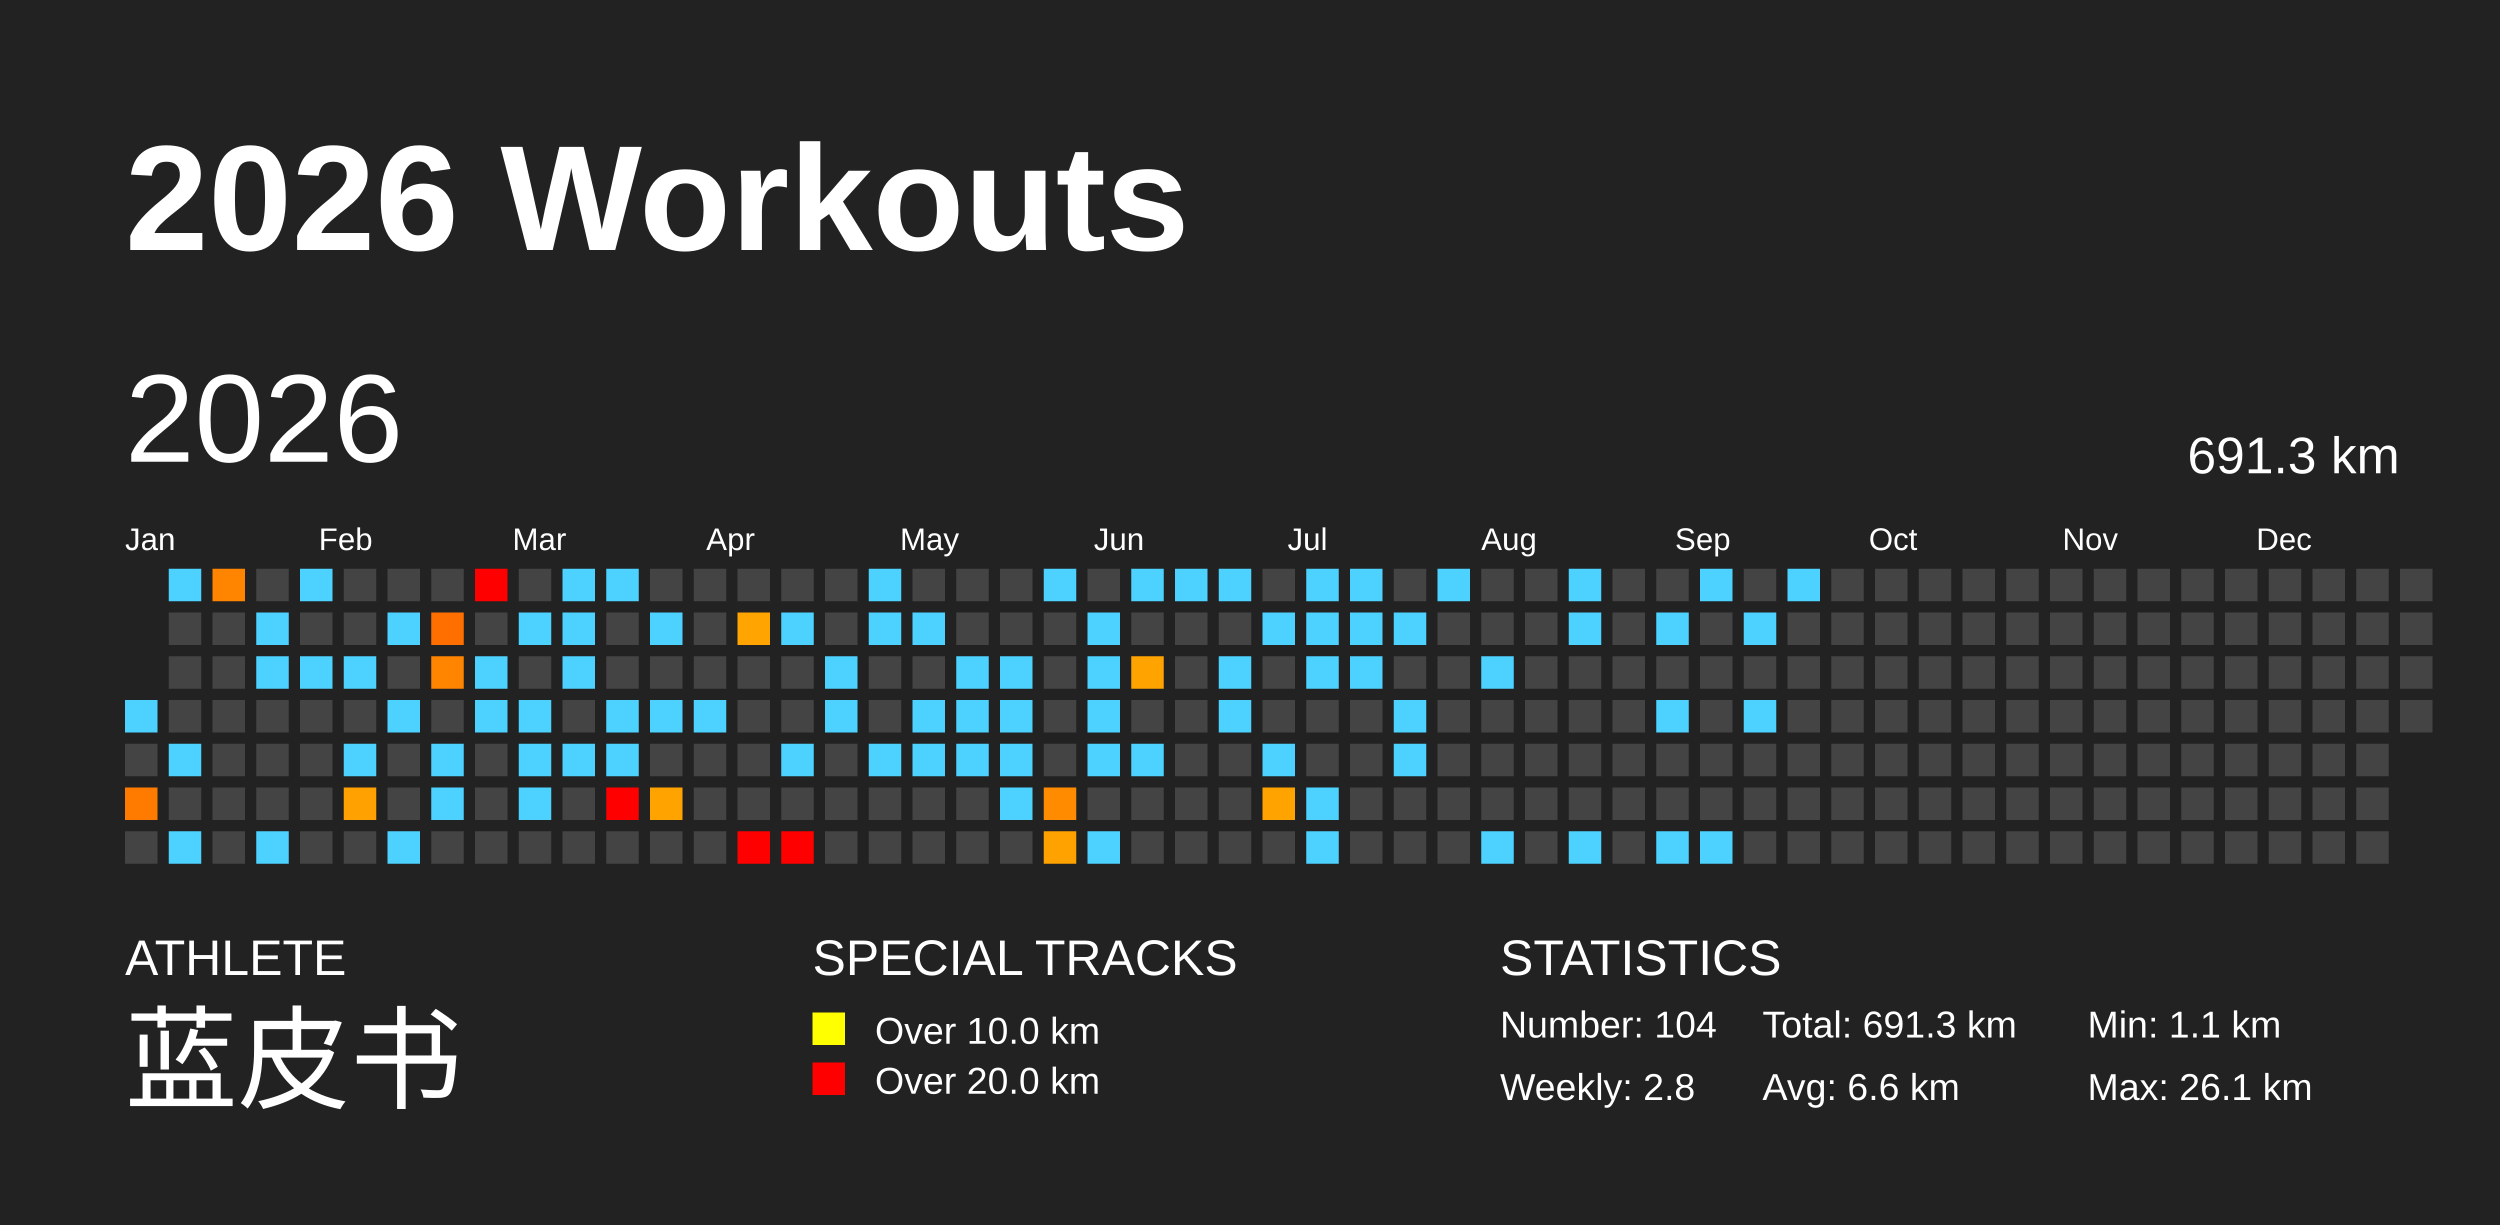
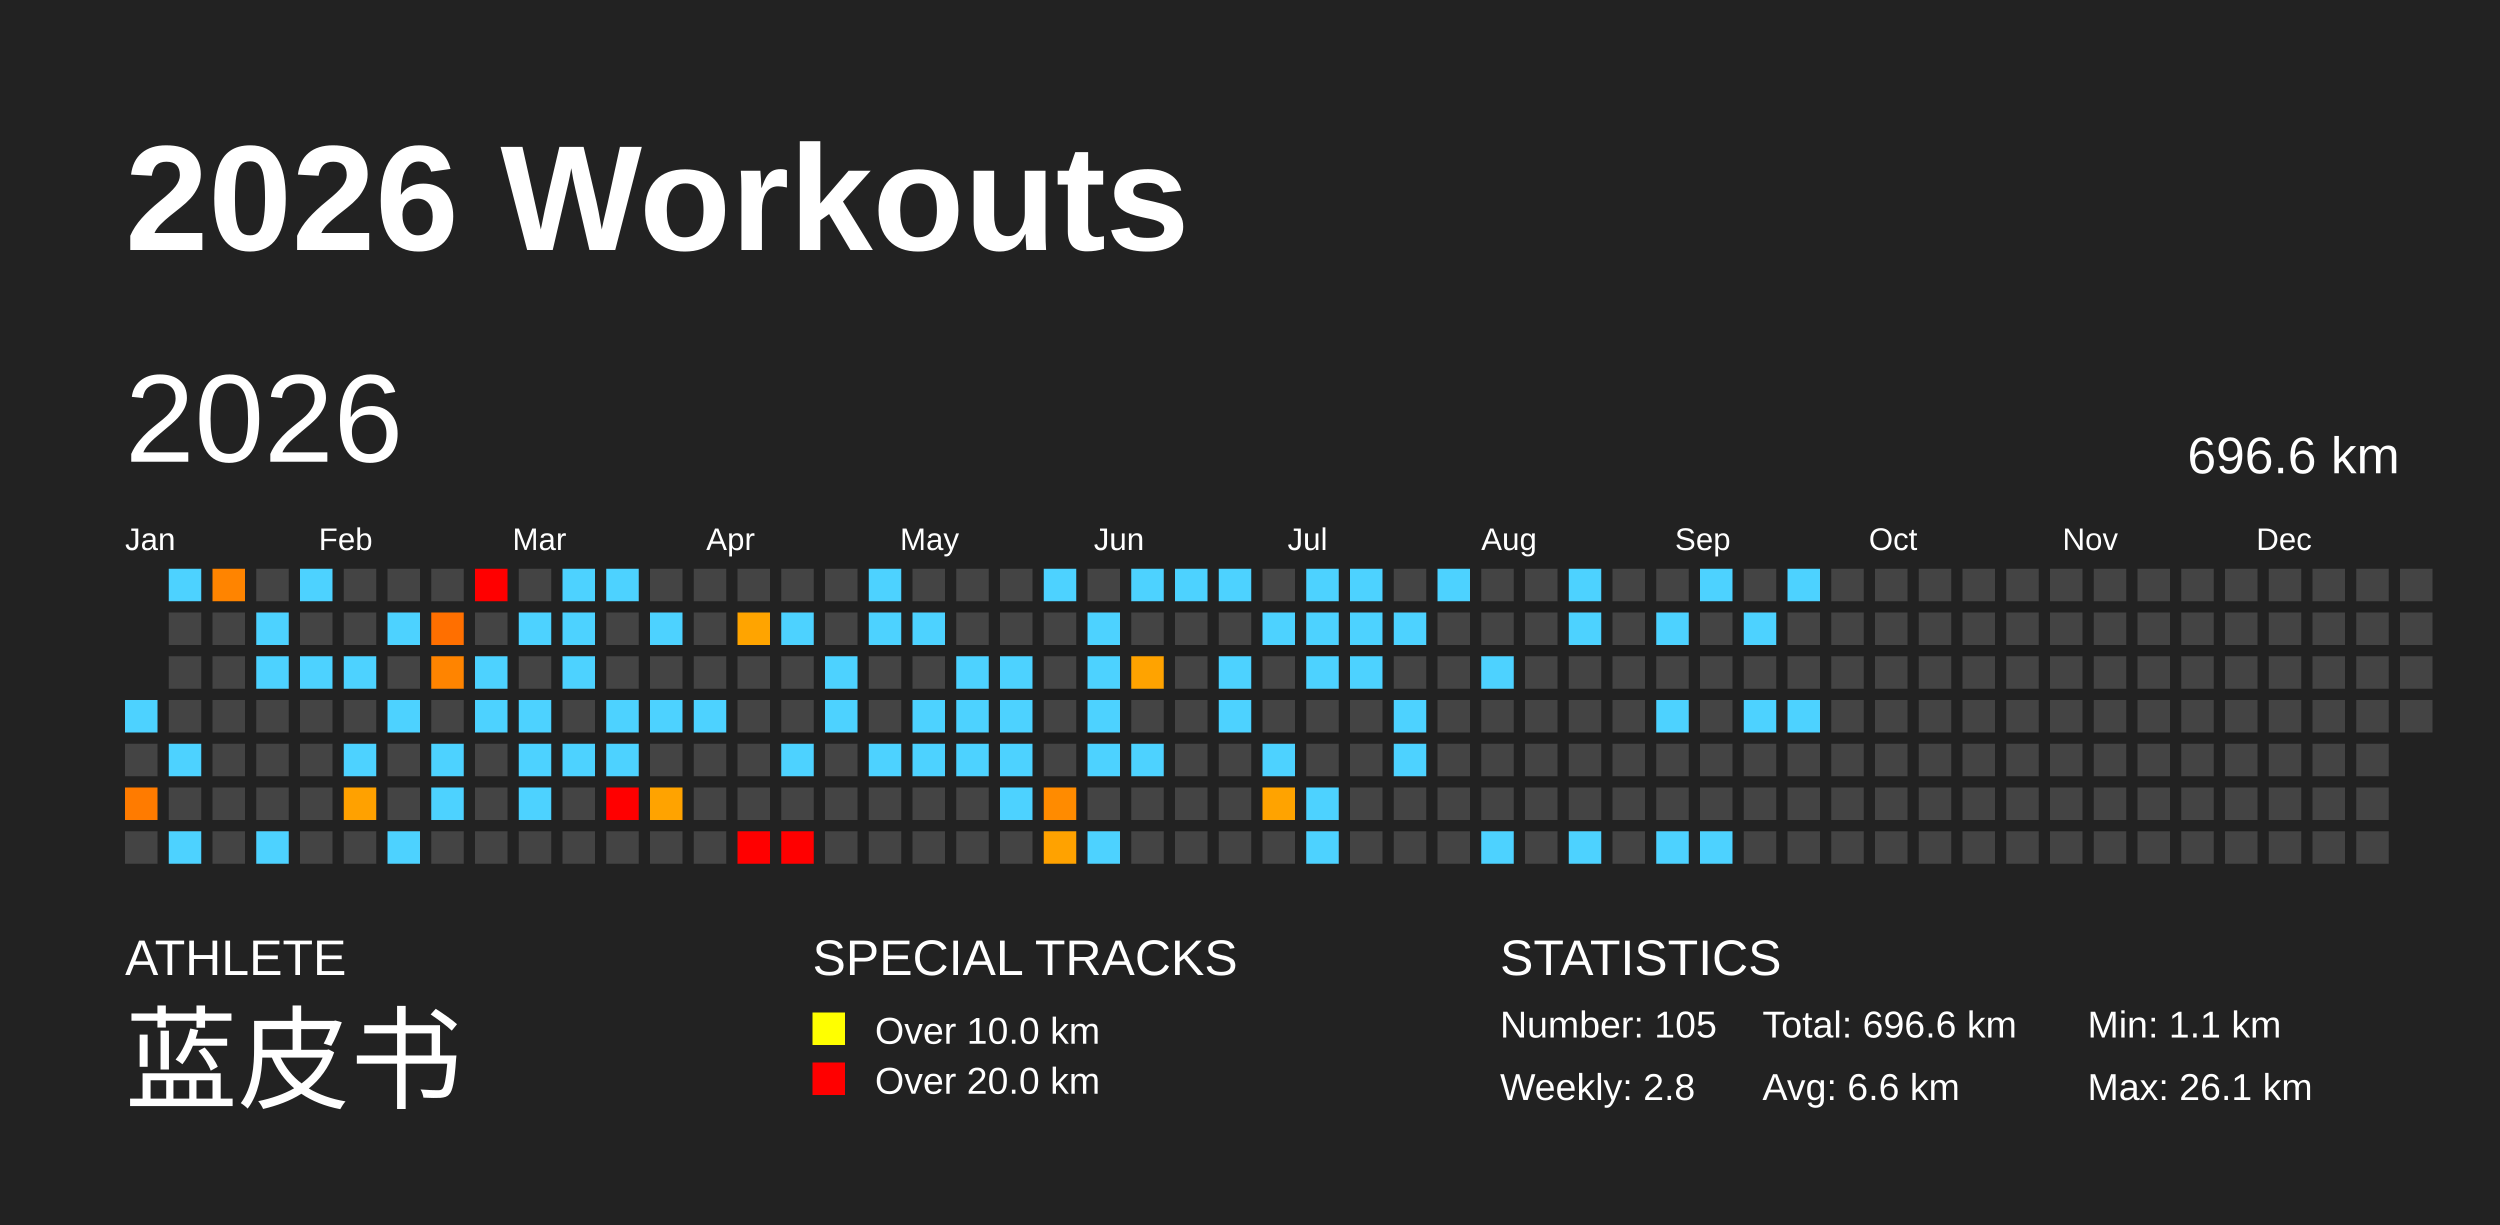
<svg xmlns="http://www.w3.org/2000/svg" baseProfile="full" height="98mm" version="1.1" viewBox="0,0,200,98" width="200mm">
  <defs />
  <rect fill="#222222" height="98" width="200" x="0" y="0" />
  <text fill="#FFFFFF" style="font-size:12px; font-family:Arial; font-weight:bold;" x="10" y="20">2026 Workouts</text>
  <text fill="#FFFFFF" style="font-size:4px; font-family:Arial" x="10" y="78">ATHLETE</text>
  <text fill="#FFFFFF" style="font-size:9px; font-family:Arial" x="10" y="88">蓝皮书</text>
  <text fill="#FFFFFF" style="font-size:4px; font-family:Arial" x="65" y="78">SPECIAL TRACKS</text>
  <rect fill="yellow" height="2.6" width="2.6" x="65" y="81" />
  <text fill="#FFFFFF" style="font-size:3px; font-family:Arial" x="70" y="83.5">Over 10.0 km</text>
  <rect fill="red" height="2.6" width="2.6" x="65" y="85" />
  <text fill="#FFFFFF" style="font-size:3px; font-family:Arial" x="70" y="87.5">Over 20.0 km</text>
  <text fill="#FFFFFF" style="font-size:4px; font-family:Arial" x="120" y="78">STATISTICS</text>
-   <text fill="#FFFFFF" style="font-size:3px; font-family:Arial" x="120" y="83">Number: 104</text>
+   <text fill="#FFFFFF" style="font-size:3px; font-family:Arial" x="120" y="83">Number: 105</text>
  <text fill="#FFFFFF" style="font-size:3px; font-family:Arial" x="120" y="88">Weekly: 2.8</text>
-   <text fill="#FFFFFF" style="font-size:3px; font-family:Arial" x="141" y="83">Total: 691.3 km</text>
+   <text fill="#FFFFFF" style="font-size:3px; font-family:Arial" x="141" y="83">Total: 696.6 km</text>
  <text fill="#FFFFFF" style="font-size:3px; font-family:Arial" x="141" y="88">Avg: 6.6 km</text>
  <text fill="#FFFFFF" style="font-size:3px; font-family:Arial" x="167" y="83">Min: 1.1 km</text>
  <text fill="#FFFFFF" style="font-size:3px; font-family:Arial" x="167" y="88">Max: 26.1 km</text>
  <text dominant-baseline="hanging" fill="#FFFFFF" style="font-size:10.0px; font-family:Arial;" x="10" y="30">2026</text>
-   <text dominant-baseline="hanging" fill="#FFFFFF" style="font-size:4.125px; font-family:Arial;" x="175" y="35">691.3 km</text>
+   <text dominant-baseline="hanging" fill="#FFFFFF" style="font-size:4.125px; font-family:Arial;" x="175" y="35">696.6 km</text>
  <text fill="#FFFFFF" style="font-size:2.5px; font-family:Arial" x="10.0" y="44">Jan</text>
  <text fill="#FFFFFF" style="font-size:2.5px; font-family:Arial" x="25.5" y="44">Feb</text>
  <text fill="#FFFFFF" style="font-size:2.5px; font-family:Arial" x="41.0" y="44">Mar</text>
  <text fill="#FFFFFF" style="font-size:2.5px; font-family:Arial" x="56.5" y="44">Apr</text>
  <text fill="#FFFFFF" style="font-size:2.5px; font-family:Arial" x="72.0" y="44">May</text>
  <text fill="#FFFFFF" style="font-size:2.5px; font-family:Arial" x="87.5" y="44">Jun</text>
  <text fill="#FFFFFF" style="font-size:2.5px; font-family:Arial" x="103.0" y="44">Jul</text>
  <text fill="#FFFFFF" style="font-size:2.5px; font-family:Arial" x="118.5" y="44">Aug</text>
  <text fill="#FFFFFF" style="font-size:2.5px; font-family:Arial" x="134.0" y="44">Sep</text>
  <text fill="#FFFFFF" style="font-size:2.5px; font-family:Arial" x="149.5" y="44">Oct</text>
  <text fill="#FFFFFF" style="font-size:2.5px; font-family:Arial" x="165.0" y="44">Nov</text>
  <text fill="#FFFFFF" style="font-size:2.5px; font-family:Arial" x="180.5" y="44">Dec</text>
  <rect fill="#4dd2ff" height="2.6" width="2.6" x="10.0" y="56.0" />
  <rect fill="#444444" height="2.6" width="2.6" x="10.0" y="59.5" />
  <rect fill="#ff7b00" height="2.6" width="2.6" x="10.0" y="63.0" />
  <rect fill="#444444" height="2.6" width="2.6" x="10.0" y="66.5" />
  <rect fill="#4dd2ff" height="2.6" width="2.6" x="13.5" y="45.5" />
  <rect fill="#444444" height="2.6" width="2.6" x="13.5" y="49.0" />
  <rect fill="#444444" height="2.6" width="2.6" x="13.5" y="52.5" />
  <rect fill="#444444" height="2.6" width="2.6" x="13.5" y="56.0" />
  <rect fill="#4dd2ff" height="2.6" width="2.6" x="13.5" y="59.5" />
  <rect fill="#444444" height="2.6" width="2.6" x="13.5" y="63.0" />
  <rect fill="#4dd2ff" height="2.6" width="2.6" x="13.5" y="66.5" />
  <rect fill="#ff8400" height="2.6" width="2.6" x="17.0" y="45.5" />
  <rect fill="#444444" height="2.6" width="2.6" x="17.0" y="49.0" />
  <rect fill="#444444" height="2.6" width="2.6" x="17.0" y="52.5" />
  <rect fill="#444444" height="2.6" width="2.6" x="17.0" y="56.0" />
  <rect fill="#444444" height="2.6" width="2.6" x="17.0" y="59.5" />
  <rect fill="#444444" height="2.6" width="2.6" x="17.0" y="63.0" />
  <rect fill="#444444" height="2.6" width="2.6" x="17.0" y="66.5" />
  <rect fill="#444444" height="2.6" width="2.6" x="20.5" y="45.5" />
  <rect fill="#4dd2ff" height="2.6" width="2.6" x="20.5" y="49.0" />
  <rect fill="#4dd2ff" height="2.6" width="2.6" x="20.5" y="52.5" />
  <rect fill="#444444" height="2.6" width="2.6" x="20.5" y="56.0" />
  <rect fill="#444444" height="2.6" width="2.6" x="20.5" y="59.5" />
  <rect fill="#444444" height="2.6" width="2.6" x="20.5" y="63.0" />
  <rect fill="#4dd2ff" height="2.6" width="2.6" x="20.5" y="66.5" />
  <rect fill="#4dd2ff" height="2.6" width="2.6" x="24.0" y="45.5" />
  <rect fill="#444444" height="2.6" width="2.6" x="24.0" y="49.0" />
  <rect fill="#4dd2ff" height="2.6" width="2.6" x="24.0" y="52.5" />
  <rect fill="#444444" height="2.6" width="2.6" x="24.0" y="56.0" />
  <rect fill="#444444" height="2.6" width="2.6" x="24.0" y="59.5" />
  <rect fill="#444444" height="2.6" width="2.6" x="24.0" y="63.0" />
  <rect fill="#444444" height="2.6" width="2.6" x="24.0" y="66.5" />
  <rect fill="#444444" height="2.6" width="2.6" x="27.5" y="45.5" />
  <rect fill="#444444" height="2.6" width="2.6" x="27.5" y="49.0" />
  <rect fill="#4dd2ff" height="2.6" width="2.6" x="27.5" y="52.5" />
  <rect fill="#444444" height="2.6" width="2.6" x="27.5" y="56.0" />
  <rect fill="#4dd2ff" height="2.6" width="2.6" x="27.5" y="59.5" />
  <rect fill="#ffa100" height="2.6" width="2.6" x="27.5" y="63.0" />
  <rect fill="#444444" height="2.6" width="2.6" x="27.5" y="66.5" />
  <rect fill="#444444" height="2.6" width="2.6" x="31.0" y="45.5" />
  <rect fill="#4dd2ff" height="2.6" width="2.6" x="31.0" y="49.0" />
  <rect fill="#444444" height="2.6" width="2.6" x="31.0" y="52.5" />
  <rect fill="#4dd2ff" height="2.6" width="2.6" x="31.0" y="56.0" />
  <rect fill="#444444" height="2.6" width="2.6" x="31.0" y="59.5" />
  <rect fill="#444444" height="2.6" width="2.6" x="31.0" y="63.0" />
  <rect fill="#4dd2ff" height="2.6" width="2.6" x="31.0" y="66.5" />
  <rect fill="#444444" height="2.6" width="2.6" x="34.5" y="45.5" />
  <rect fill="#ff6f00" height="2.6" width="2.6" x="34.5" y="49.0" />
  <rect fill="#ff8400" height="2.6" width="2.6" x="34.5" y="52.5" />
  <rect fill="#444444" height="2.6" width="2.6" x="34.5" y="56.0" />
  <rect fill="#4dd2ff" height="2.6" width="2.6" x="34.5" y="59.5" />
  <rect fill="#4dd2ff" height="2.6" width="2.6" x="34.5" y="63.0" />
  <rect fill="#444444" height="2.6" width="2.6" x="34.5" y="66.5" />
  <rect fill="red" height="2.6" width="2.6" x="38.0" y="45.5" />
  <rect fill="#444444" height="2.6" width="2.6" x="38.0" y="49.0" />
  <rect fill="#4dd2ff" height="2.6" width="2.6" x="38.0" y="52.5" />
  <rect fill="#4dd2ff" height="2.6" width="2.6" x="38.0" y="56.0" />
  <rect fill="#444444" height="2.6" width="2.6" x="38.0" y="59.5" />
  <rect fill="#444444" height="2.6" width="2.6" x="38.0" y="63.0" />
  <rect fill="#444444" height="2.6" width="2.6" x="38.0" y="66.5" />
  <rect fill="#444444" height="2.6" width="2.6" x="41.5" y="45.5" />
  <rect fill="#4dd2ff" height="2.6" width="2.6" x="41.5" y="49.0" />
  <rect fill="#444444" height="2.6" width="2.6" x="41.5" y="52.5" />
  <rect fill="#4dd2ff" height="2.6" width="2.6" x="41.5" y="56.0" />
  <rect fill="#4dd2ff" height="2.6" width="2.6" x="41.5" y="59.5" />
  <rect fill="#4dd2ff" height="2.6" width="2.6" x="41.5" y="63.0" />
  <rect fill="#444444" height="2.6" width="2.6" x="41.5" y="66.5" />
  <rect fill="#4dd2ff" height="2.6" width="2.6" x="45.0" y="45.5" />
  <rect fill="#4dd2ff" height="2.6" width="2.6" x="45.0" y="49.0" />
  <rect fill="#4dd2ff" height="2.6" width="2.6" x="45.0" y="52.5" />
  <rect fill="#444444" height="2.6" width="2.6" x="45.0" y="56.0" />
  <rect fill="#4dd2ff" height="2.6" width="2.6" x="45.0" y="59.5" />
  <rect fill="#444444" height="2.6" width="2.6" x="45.0" y="63.0" />
  <rect fill="#444444" height="2.6" width="2.6" x="45.0" y="66.5" />
  <rect fill="#4dd2ff" height="2.6" width="2.6" x="48.5" y="45.5" />
  <rect fill="#444444" height="2.6" width="2.6" x="48.5" y="49.0" />
  <rect fill="#444444" height="2.6" width="2.6" x="48.5" y="52.5" />
  <rect fill="#4dd2ff" height="2.6" width="2.6" x="48.5" y="56.0" />
  <rect fill="#4dd2ff" height="2.6" width="2.6" x="48.5" y="59.5" />
  <rect fill="red" height="2.6" width="2.6" x="48.5" y="63.0" />
  <rect fill="#444444" height="2.6" width="2.6" x="48.5" y="66.5" />
  <rect fill="#444444" height="2.6" width="2.6" x="52.0" y="45.5" />
  <rect fill="#4dd2ff" height="2.6" width="2.6" x="52.0" y="49.0" />
  <rect fill="#444444" height="2.6" width="2.6" x="52.0" y="52.5" />
  <rect fill="#4dd2ff" height="2.6" width="2.6" x="52.0" y="56.0" />
  <rect fill="#444444" height="2.6" width="2.6" x="52.0" y="59.5" />
  <rect fill="#ffa300" height="2.6" width="2.6" x="52.0" y="63.0" />
  <rect fill="#444444" height="2.6" width="2.6" x="52.0" y="66.5" />
  <rect fill="#444444" height="2.6" width="2.6" x="55.5" y="45.5" />
  <rect fill="#444444" height="2.6" width="2.6" x="55.5" y="49.0" />
  <rect fill="#444444" height="2.6" width="2.6" x="55.5" y="52.5" />
  <rect fill="#4dd2ff" height="2.6" width="2.6" x="55.5" y="56.0" />
  <rect fill="#444444" height="2.6" width="2.6" x="55.5" y="59.5" />
  <rect fill="#444444" height="2.6" width="2.6" x="55.5" y="63.0" />
  <rect fill="#444444" height="2.6" width="2.6" x="55.5" y="66.5" />
  <rect fill="#444444" height="2.6" width="2.6" x="59.0" y="45.5" />
  <rect fill="#ffa400" height="2.6" width="2.6" x="59.0" y="49.0" />
  <rect fill="#444444" height="2.6" width="2.6" x="59.0" y="52.5" />
  <rect fill="#444444" height="2.6" width="2.6" x="59.0" y="56.0" />
  <rect fill="#444444" height="2.6" width="2.6" x="59.0" y="59.5" />
  <rect fill="#444444" height="2.6" width="2.6" x="59.0" y="63.0" />
  <rect fill="red" height="2.6" width="2.6" x="59.0" y="66.5" />
  <rect fill="#444444" height="2.6" width="2.6" x="62.5" y="45.5" />
  <rect fill="#4dd2ff" height="2.6" width="2.6" x="62.5" y="49.0" />
  <rect fill="#444444" height="2.6" width="2.6" x="62.5" y="52.5" />
  <rect fill="#444444" height="2.6" width="2.6" x="62.5" y="56.0" />
  <rect fill="#4dd2ff" height="2.6" width="2.6" x="62.5" y="59.5" />
  <rect fill="#444444" height="2.6" width="2.6" x="62.5" y="63.0" />
  <rect fill="red" height="2.6" width="2.6" x="62.5" y="66.5" />
  <rect fill="#444444" height="2.6" width="2.6" x="66.0" y="45.5" />
  <rect fill="#444444" height="2.6" width="2.6" x="66.0" y="49.0" />
  <rect fill="#4dd2ff" height="2.6" width="2.6" x="66.0" y="52.5" />
  <rect fill="#4dd2ff" height="2.6" width="2.6" x="66.0" y="56.0" />
  <rect fill="#444444" height="2.6" width="2.6" x="66.0" y="59.5" />
  <rect fill="#444444" height="2.6" width="2.6" x="66.0" y="63.0" />
  <rect fill="#444444" height="2.6" width="2.6" x="66.0" y="66.5" />
  <rect fill="#4dd2ff" height="2.6" width="2.6" x="69.5" y="45.5" />
  <rect fill="#4dd2ff" height="2.6" width="2.6" x="69.5" y="49.0" />
  <rect fill="#444444" height="2.6" width="2.6" x="69.5" y="52.5" />
  <rect fill="#444444" height="2.6" width="2.6" x="69.5" y="56.0" />
  <rect fill="#4dd2ff" height="2.6" width="2.6" x="69.5" y="59.5" />
  <rect fill="#444444" height="2.6" width="2.6" x="69.5" y="63.0" />
  <rect fill="#444444" height="2.6" width="2.6" x="69.5" y="66.5" />
  <rect fill="#444444" height="2.6" width="2.6" x="73.0" y="45.5" />
  <rect fill="#4dd2ff" height="2.6" width="2.6" x="73.0" y="49.0" />
  <rect fill="#444444" height="2.6" width="2.6" x="73.0" y="52.5" />
  <rect fill="#4dd2ff" height="2.6" width="2.6" x="73.0" y="56.0" />
  <rect fill="#4dd2ff" height="2.6" width="2.6" x="73.0" y="59.5" />
  <rect fill="#444444" height="2.6" width="2.6" x="73.0" y="63.0" />
  <rect fill="#444444" height="2.6" width="2.6" x="73.0" y="66.5" />
  <rect fill="#444444" height="2.6" width="2.6" x="76.5" y="45.5" />
  <rect fill="#444444" height="2.6" width="2.6" x="76.5" y="49.0" />
  <rect fill="#4dd2ff" height="2.6" width="2.6" x="76.5" y="52.5" />
  <rect fill="#4dd2ff" height="2.6" width="2.6" x="76.5" y="56.0" />
  <rect fill="#4dd2ff" height="2.6" width="2.6" x="76.5" y="59.5" />
  <rect fill="#444444" height="2.6" width="2.6" x="76.5" y="63.0" />
  <rect fill="#444444" height="2.6" width="2.6" x="76.5" y="66.5" />
  <rect fill="#444444" height="2.6" width="2.6" x="80.0" y="45.5" />
  <rect fill="#444444" height="2.6" width="2.6" x="80.0" y="49.0" />
  <rect fill="#4dd2ff" height="2.6" width="2.6" x="80.0" y="52.5" />
  <rect fill="#4dd2ff" height="2.6" width="2.6" x="80.0" y="56.0" />
  <rect fill="#4dd2ff" height="2.6" width="2.6" x="80.0" y="59.5" />
  <rect fill="#4dd2ff" height="2.6" width="2.6" x="80.0" y="63.0" />
  <rect fill="#444444" height="2.6" width="2.6" x="80.0" y="66.5" />
  <rect fill="#4dd2ff" height="2.6" width="2.6" x="83.5" y="45.5" />
  <rect fill="#444444" height="2.6" width="2.6" x="83.5" y="49.0" />
  <rect fill="#444444" height="2.6" width="2.6" x="83.5" y="52.5" />
  <rect fill="#444444" height="2.6" width="2.6" x="83.5" y="56.0" />
  <rect fill="#444444" height="2.6" width="2.6" x="83.5" y="59.5" />
  <rect fill="#ff8b00" height="2.6" width="2.6" x="83.5" y="63.0" />
  <rect fill="#ffa200" height="2.6" width="2.6" x="83.5" y="66.5" />
  <rect fill="#444444" height="2.6" width="2.6" x="87.0" y="45.5" />
  <rect fill="#4dd2ff" height="2.6" width="2.6" x="87.0" y="49.0" />
  <rect fill="#4dd2ff" height="2.6" width="2.6" x="87.0" y="52.5" />
  <rect fill="#4dd2ff" height="2.6" width="2.6" x="87.0" y="56.0" />
  <rect fill="#4dd2ff" height="2.6" width="2.6" x="87.0" y="59.5" />
  <rect fill="#444444" height="2.6" width="2.6" x="87.0" y="63.0" />
  <rect fill="#4dd2ff" height="2.6" width="2.6" x="87.0" y="66.5" />
  <rect fill="#4dd2ff" height="2.6" width="2.6" x="90.5" y="45.5" />
  <rect fill="#444444" height="2.6" width="2.6" x="90.5" y="49.0" />
  <rect fill="#ffa300" height="2.6" width="2.6" x="90.5" y="52.5" />
  <rect fill="#444444" height="2.6" width="2.6" x="90.5" y="56.0" />
  <rect fill="#4dd2ff" height="2.6" width="2.6" x="90.5" y="59.5" />
  <rect fill="#444444" height="2.6" width="2.6" x="90.5" y="63.0" />
  <rect fill="#444444" height="2.6" width="2.6" x="90.5" y="66.5" />
  <rect fill="#4dd2ff" height="2.6" width="2.6" x="94.0" y="45.5" />
  <rect fill="#444444" height="2.6" width="2.6" x="94.0" y="49.0" />
  <rect fill="#444444" height="2.6" width="2.6" x="94.0" y="52.5" />
  <rect fill="#444444" height="2.6" width="2.6" x="94.0" y="56.0" />
  <rect fill="#444444" height="2.6" width="2.6" x="94.0" y="59.5" />
  <rect fill="#444444" height="2.6" width="2.6" x="94.0" y="63.0" />
  <rect fill="#444444" height="2.6" width="2.6" x="94.0" y="66.5" />
  <rect fill="#4dd2ff" height="2.6" width="2.6" x="97.5" y="45.5" />
  <rect fill="#444444" height="2.6" width="2.6" x="97.5" y="49.0" />
  <rect fill="#4dd2ff" height="2.6" width="2.6" x="97.5" y="52.5" />
  <rect fill="#4dd2ff" height="2.6" width="2.6" x="97.5" y="56.0" />
  <rect fill="#444444" height="2.6" width="2.6" x="97.5" y="59.5" />
  <rect fill="#444444" height="2.6" width="2.6" x="97.5" y="63.0" />
  <rect fill="#444444" height="2.6" width="2.6" x="97.5" y="66.5" />
  <rect fill="#444444" height="2.6" width="2.6" x="101.0" y="45.5" />
  <rect fill="#4dd2ff" height="2.6" width="2.6" x="101.0" y="49.0" />
  <rect fill="#444444" height="2.6" width="2.6" x="101.0" y="52.5" />
  <rect fill="#444444" height="2.6" width="2.6" x="101.0" y="56.0" />
  <rect fill="#4dd2ff" height="2.6" width="2.6" x="101.0" y="59.5" />
  <rect fill="#ffa300" height="2.6" width="2.6" x="101.0" y="63.0" />
  <rect fill="#444444" height="2.6" width="2.6" x="101.0" y="66.5" />
  <rect fill="#4dd2ff" height="2.6" width="2.6" x="104.5" y="45.5" />
  <rect fill="#4dd2ff" height="2.6" width="2.6" x="104.5" y="49.0" />
  <rect fill="#4dd2ff" height="2.6" width="2.6" x="104.5" y="52.5" />
  <rect fill="#444444" height="2.6" width="2.6" x="104.5" y="56.0" />
  <rect fill="#444444" height="2.6" width="2.6" x="104.5" y="59.5" />
  <rect fill="#4dd2ff" height="2.6" width="2.6" x="104.5" y="63.0" />
  <rect fill="#4dd2ff" height="2.6" width="2.6" x="104.5" y="66.5" />
  <rect fill="#4dd2ff" height="2.6" width="2.6" x="108.0" y="45.5" />
  <rect fill="#4dd2ff" height="2.6" width="2.6" x="108.0" y="49.0" />
  <rect fill="#4dd2ff" height="2.6" width="2.6" x="108.0" y="52.5" />
  <rect fill="#444444" height="2.6" width="2.6" x="108.0" y="56.0" />
  <rect fill="#444444" height="2.6" width="2.6" x="108.0" y="59.5" />
  <rect fill="#444444" height="2.6" width="2.6" x="108.0" y="63.0" />
  <rect fill="#444444" height="2.6" width="2.6" x="108.0" y="66.5" />
  <rect fill="#444444" height="2.6" width="2.6" x="111.5" y="45.5" />
  <rect fill="#4dd2ff" height="2.6" width="2.6" x="111.5" y="49.0" />
  <rect fill="#444444" height="2.6" width="2.6" x="111.5" y="52.5" />
  <rect fill="#4dd2ff" height="2.6" width="2.6" x="111.5" y="56.0" />
  <rect fill="#4dd2ff" height="2.6" width="2.6" x="111.5" y="59.5" />
  <rect fill="#444444" height="2.6" width="2.6" x="111.5" y="63.0" />
  <rect fill="#444444" height="2.6" width="2.6" x="111.5" y="66.5" />
  <rect fill="#4dd2ff" height="2.6" width="2.6" x="115.0" y="45.5" />
  <rect fill="#444444" height="2.6" width="2.6" x="115.0" y="49.0" />
  <rect fill="#444444" height="2.6" width="2.6" x="115.0" y="52.5" />
  <rect fill="#444444" height="2.6" width="2.6" x="115.0" y="56.0" />
  <rect fill="#444444" height="2.6" width="2.6" x="115.0" y="59.5" />
  <rect fill="#444444" height="2.6" width="2.6" x="115.0" y="63.0" />
  <rect fill="#444444" height="2.6" width="2.6" x="115.0" y="66.5" />
  <rect fill="#444444" height="2.6" width="2.6" x="118.5" y="45.5" />
  <rect fill="#444444" height="2.6" width="2.6" x="118.5" y="49.0" />
  <rect fill="#4dd2ff" height="2.6" width="2.6" x="118.5" y="52.5" />
  <rect fill="#444444" height="2.6" width="2.6" x="118.5" y="56.0" />
  <rect fill="#444444" height="2.6" width="2.6" x="118.5" y="59.5" />
  <rect fill="#444444" height="2.6" width="2.6" x="118.5" y="63.0" />
  <rect fill="#4dd2ff" height="2.6" width="2.6" x="118.5" y="66.5" />
  <rect fill="#444444" height="2.6" width="2.6" x="122.0" y="45.5" />
  <rect fill="#444444" height="2.6" width="2.6" x="122.0" y="49.0" />
  <rect fill="#444444" height="2.6" width="2.6" x="122.0" y="52.5" />
  <rect fill="#444444" height="2.6" width="2.6" x="122.0" y="56.0" />
  <rect fill="#444444" height="2.6" width="2.6" x="122.0" y="59.5" />
  <rect fill="#444444" height="2.6" width="2.6" x="122.0" y="63.0" />
  <rect fill="#444444" height="2.6" width="2.6" x="122.0" y="66.5" />
  <rect fill="#4dd2ff" height="2.6" width="2.6" x="125.5" y="45.5" />
  <rect fill="#4dd2ff" height="2.6" width="2.6" x="125.5" y="49.0" />
  <rect fill="#444444" height="2.6" width="2.6" x="125.5" y="52.5" />
  <rect fill="#444444" height="2.6" width="2.6" x="125.5" y="56.0" />
  <rect fill="#444444" height="2.6" width="2.6" x="125.5" y="59.5" />
  <rect fill="#444444" height="2.6" width="2.6" x="125.5" y="63.0" />
  <rect fill="#4dd2ff" height="2.6" width="2.6" x="125.5" y="66.5" />
  <rect fill="#444444" height="2.6" width="2.6" x="129.0" y="45.5" />
  <rect fill="#444444" height="2.6" width="2.6" x="129.0" y="49.0" />
  <rect fill="#444444" height="2.6" width="2.6" x="129.0" y="52.5" />
  <rect fill="#444444" height="2.6" width="2.6" x="129.0" y="56.0" />
  <rect fill="#444444" height="2.6" width="2.6" x="129.0" y="59.5" />
  <rect fill="#444444" height="2.6" width="2.6" x="129.0" y="63.0" />
  <rect fill="#444444" height="2.6" width="2.6" x="129.0" y="66.5" />
  <rect fill="#444444" height="2.6" width="2.6" x="132.5" y="45.5" />
  <rect fill="#4dd2ff" height="2.6" width="2.6" x="132.5" y="49.0" />
  <rect fill="#444444" height="2.6" width="2.6" x="132.5" y="52.5" />
  <rect fill="#4dd2ff" height="2.6" width="2.6" x="132.5" y="56.0" />
  <rect fill="#444444" height="2.6" width="2.6" x="132.5" y="59.5" />
  <rect fill="#444444" height="2.6" width="2.6" x="132.5" y="63.0" />
  <rect fill="#4dd2ff" height="2.6" width="2.6" x="132.5" y="66.5" />
  <rect fill="#4dd2ff" height="2.6" width="2.6" x="136.0" y="45.5" />
  <rect fill="#444444" height="2.6" width="2.6" x="136.0" y="49.0" />
  <rect fill="#444444" height="2.6" width="2.6" x="136.0" y="52.5" />
  <rect fill="#444444" height="2.6" width="2.6" x="136.0" y="56.0" />
  <rect fill="#444444" height="2.6" width="2.6" x="136.0" y="59.5" />
  <rect fill="#444444" height="2.6" width="2.6" x="136.0" y="63.0" />
  <rect fill="#4dd2ff" height="2.6" width="2.6" x="136.0" y="66.5" />
  <rect fill="#444444" height="2.6" width="2.6" x="139.5" y="45.5" />
  <rect fill="#4dd2ff" height="2.6" width="2.6" x="139.5" y="49.0" />
  <rect fill="#444444" height="2.6" width="2.6" x="139.5" y="52.5" />
  <rect fill="#4dd2ff" height="2.6" width="2.6" x="139.5" y="56.0" />
  <rect fill="#444444" height="2.6" width="2.6" x="139.5" y="59.5" />
  <rect fill="#444444" height="2.6" width="2.6" x="139.5" y="63.0" />
  <rect fill="#444444" height="2.6" width="2.6" x="139.5" y="66.5" />
  <rect fill="#4dd2ff" height="2.6" width="2.6" x="143.0" y="45.5" />
  <rect fill="#444444" height="2.6" width="2.6" x="143.0" y="49.0" />
  <rect fill="#444444" height="2.6" width="2.6" x="143.0" y="52.5" />
-   <rect fill="#444444" height="2.6" width="2.6" x="143.0" y="56.0" />
+   <rect fill="#4dd2ff" height="2.6" width="2.6" x="143.0" y="56.0" />
  <rect fill="#444444" height="2.6" width="2.6" x="143.0" y="59.5" />
  <rect fill="#444444" height="2.6" width="2.6" x="143.0" y="63.0" />
  <rect fill="#444444" height="2.6" width="2.6" x="143.0" y="66.5" />
  <rect fill="#444444" height="2.6" width="2.6" x="146.5" y="45.5" />
  <rect fill="#444444" height="2.6" width="2.6" x="146.5" y="49.0" />
  <rect fill="#444444" height="2.6" width="2.6" x="146.5" y="52.5" />
  <rect fill="#444444" height="2.6" width="2.6" x="146.5" y="56.0" />
  <rect fill="#444444" height="2.6" width="2.6" x="146.5" y="59.5" />
  <rect fill="#444444" height="2.6" width="2.6" x="146.5" y="63.0" />
  <rect fill="#444444" height="2.6" width="2.6" x="146.5" y="66.5" />
  <rect fill="#444444" height="2.6" width="2.6" x="150.0" y="45.5" />
  <rect fill="#444444" height="2.6" width="2.6" x="150.0" y="49.0" />
  <rect fill="#444444" height="2.6" width="2.6" x="150.0" y="52.5" />
  <rect fill="#444444" height="2.6" width="2.6" x="150.0" y="56.0" />
  <rect fill="#444444" height="2.6" width="2.6" x="150.0" y="59.5" />
  <rect fill="#444444" height="2.6" width="2.6" x="150.0" y="63.0" />
  <rect fill="#444444" height="2.6" width="2.6" x="150.0" y="66.5" />
  <rect fill="#444444" height="2.6" width="2.6" x="153.5" y="45.5" />
  <rect fill="#444444" height="2.6" width="2.6" x="153.5" y="49.0" />
  <rect fill="#444444" height="2.6" width="2.6" x="153.5" y="52.5" />
  <rect fill="#444444" height="2.6" width="2.6" x="153.5" y="56.0" />
  <rect fill="#444444" height="2.6" width="2.6" x="153.5" y="59.5" />
  <rect fill="#444444" height="2.6" width="2.6" x="153.5" y="63.0" />
  <rect fill="#444444" height="2.6" width="2.6" x="153.5" y="66.5" />
  <rect fill="#444444" height="2.6" width="2.6" x="157.0" y="45.5" />
  <rect fill="#444444" height="2.6" width="2.6" x="157.0" y="49.0" />
  <rect fill="#444444" height="2.6" width="2.6" x="157.0" y="52.5" />
  <rect fill="#444444" height="2.6" width="2.6" x="157.0" y="56.0" />
  <rect fill="#444444" height="2.6" width="2.6" x="157.0" y="59.5" />
  <rect fill="#444444" height="2.6" width="2.6" x="157.0" y="63.0" />
  <rect fill="#444444" height="2.6" width="2.6" x="157.0" y="66.5" />
  <rect fill="#444444" height="2.6" width="2.6" x="160.5" y="45.5" />
  <rect fill="#444444" height="2.6" width="2.6" x="160.5" y="49.0" />
  <rect fill="#444444" height="2.6" width="2.6" x="160.5" y="52.5" />
  <rect fill="#444444" height="2.6" width="2.6" x="160.5" y="56.0" />
  <rect fill="#444444" height="2.6" width="2.6" x="160.5" y="59.5" />
  <rect fill="#444444" height="2.6" width="2.6" x="160.5" y="63.0" />
  <rect fill="#444444" height="2.6" width="2.6" x="160.5" y="66.5" />
  <rect fill="#444444" height="2.6" width="2.6" x="164.0" y="45.5" />
  <rect fill="#444444" height="2.6" width="2.6" x="164.0" y="49.0" />
  <rect fill="#444444" height="2.6" width="2.6" x="164.0" y="52.5" />
  <rect fill="#444444" height="2.6" width="2.6" x="164.0" y="56.0" />
  <rect fill="#444444" height="2.6" width="2.6" x="164.0" y="59.5" />
  <rect fill="#444444" height="2.6" width="2.6" x="164.0" y="63.0" />
  <rect fill="#444444" height="2.6" width="2.6" x="164.0" y="66.5" />
  <rect fill="#444444" height="2.6" width="2.6" x="167.5" y="45.5" />
  <rect fill="#444444" height="2.6" width="2.6" x="167.5" y="49.0" />
  <rect fill="#444444" height="2.6" width="2.6" x="167.5" y="52.5" />
  <rect fill="#444444" height="2.6" width="2.6" x="167.5" y="56.0" />
  <rect fill="#444444" height="2.6" width="2.6" x="167.5" y="59.5" />
  <rect fill="#444444" height="2.6" width="2.6" x="167.5" y="63.0" />
  <rect fill="#444444" height="2.6" width="2.6" x="167.5" y="66.5" />
  <rect fill="#444444" height="2.6" width="2.6" x="171.0" y="45.5" />
  <rect fill="#444444" height="2.6" width="2.6" x="171.0" y="49.0" />
  <rect fill="#444444" height="2.6" width="2.6" x="171.0" y="52.5" />
  <rect fill="#444444" height="2.6" width="2.6" x="171.0" y="56.0" />
  <rect fill="#444444" height="2.6" width="2.6" x="171.0" y="59.5" />
  <rect fill="#444444" height="2.6" width="2.6" x="171.0" y="63.0" />
  <rect fill="#444444" height="2.6" width="2.6" x="171.0" y="66.5" />
  <rect fill="#444444" height="2.6" width="2.6" x="174.5" y="45.5" />
  <rect fill="#444444" height="2.6" width="2.6" x="174.5" y="49.0" />
  <rect fill="#444444" height="2.6" width="2.6" x="174.5" y="52.5" />
  <rect fill="#444444" height="2.6" width="2.6" x="174.5" y="56.0" />
  <rect fill="#444444" height="2.6" width="2.6" x="174.5" y="59.5" />
  <rect fill="#444444" height="2.6" width="2.6" x="174.5" y="63.0" />
  <rect fill="#444444" height="2.6" width="2.6" x="174.5" y="66.5" />
  <rect fill="#444444" height="2.6" width="2.6" x="178.0" y="45.5" />
  <rect fill="#444444" height="2.6" width="2.6" x="178.0" y="49.0" />
  <rect fill="#444444" height="2.6" width="2.6" x="178.0" y="52.5" />
  <rect fill="#444444" height="2.6" width="2.6" x="178.0" y="56.0" />
  <rect fill="#444444" height="2.6" width="2.6" x="178.0" y="59.5" />
  <rect fill="#444444" height="2.6" width="2.6" x="178.0" y="63.0" />
  <rect fill="#444444" height="2.6" width="2.6" x="178.0" y="66.5" />
  <rect fill="#444444" height="2.6" width="2.6" x="181.5" y="45.5" />
  <rect fill="#444444" height="2.6" width="2.6" x="181.5" y="49.0" />
  <rect fill="#444444" height="2.6" width="2.6" x="181.5" y="52.5" />
  <rect fill="#444444" height="2.6" width="2.6" x="181.5" y="56.0" />
  <rect fill="#444444" height="2.6" width="2.6" x="181.5" y="59.5" />
  <rect fill="#444444" height="2.6" width="2.6" x="181.5" y="63.0" />
  <rect fill="#444444" height="2.6" width="2.6" x="181.5" y="66.5" />
  <rect fill="#444444" height="2.6" width="2.6" x="185.0" y="45.5" />
  <rect fill="#444444" height="2.6" width="2.6" x="185.0" y="49.0" />
  <rect fill="#444444" height="2.6" width="2.6" x="185.0" y="52.5" />
  <rect fill="#444444" height="2.6" width="2.6" x="185.0" y="56.0" />
  <rect fill="#444444" height="2.6" width="2.6" x="185.0" y="59.5" />
  <rect fill="#444444" height="2.6" width="2.6" x="185.0" y="63.0" />
  <rect fill="#444444" height="2.6" width="2.6" x="185.0" y="66.5" />
  <rect fill="#444444" height="2.6" width="2.6" x="188.5" y="45.5" />
  <rect fill="#444444" height="2.6" width="2.6" x="188.5" y="49.0" />
  <rect fill="#444444" height="2.6" width="2.6" x="188.5" y="52.5" />
  <rect fill="#444444" height="2.6" width="2.6" x="188.5" y="56.0" />
  <rect fill="#444444" height="2.6" width="2.6" x="188.5" y="59.5" />
  <rect fill="#444444" height="2.6" width="2.6" x="188.5" y="63.0" />
  <rect fill="#444444" height="2.6" width="2.6" x="188.5" y="66.5" />
  <rect fill="#444444" height="2.6" width="2.6" x="192.0" y="45.5" />
  <rect fill="#444444" height="2.6" width="2.6" x="192.0" y="49.0" />
  <rect fill="#444444" height="2.6" width="2.6" x="192.0" y="52.5" />
  <rect fill="#444444" height="2.6" width="2.6" x="192.0" y="56.0" />
</svg>
